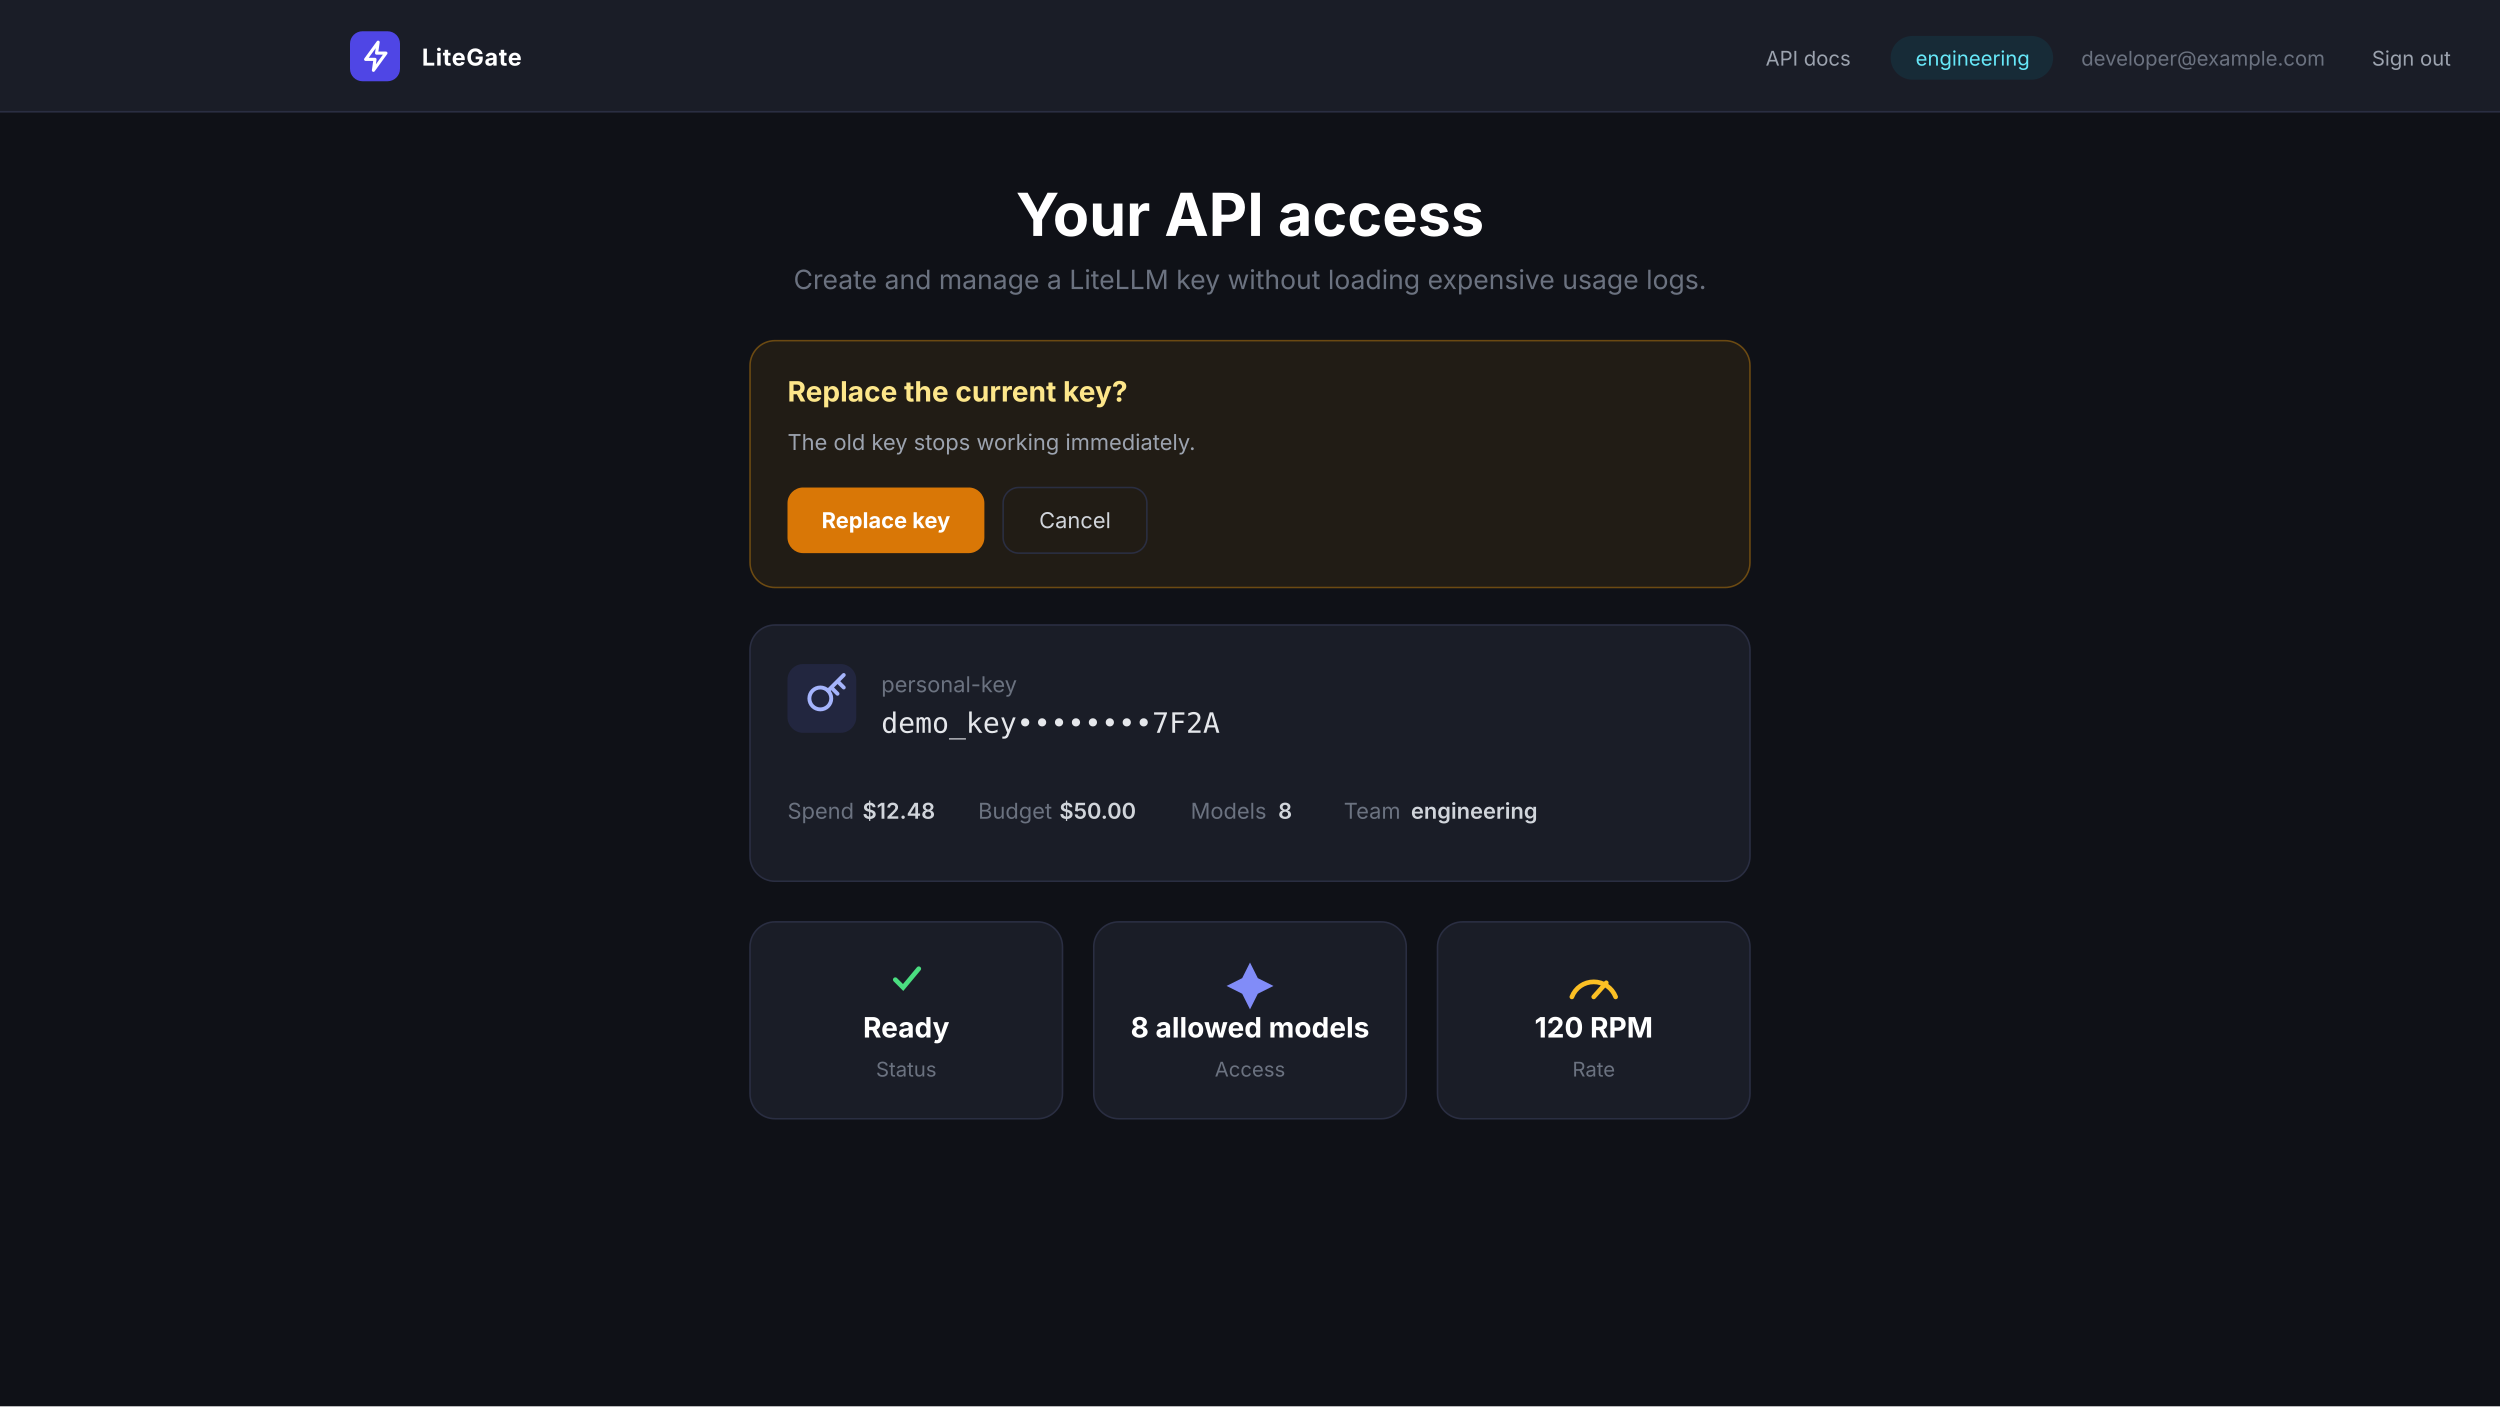
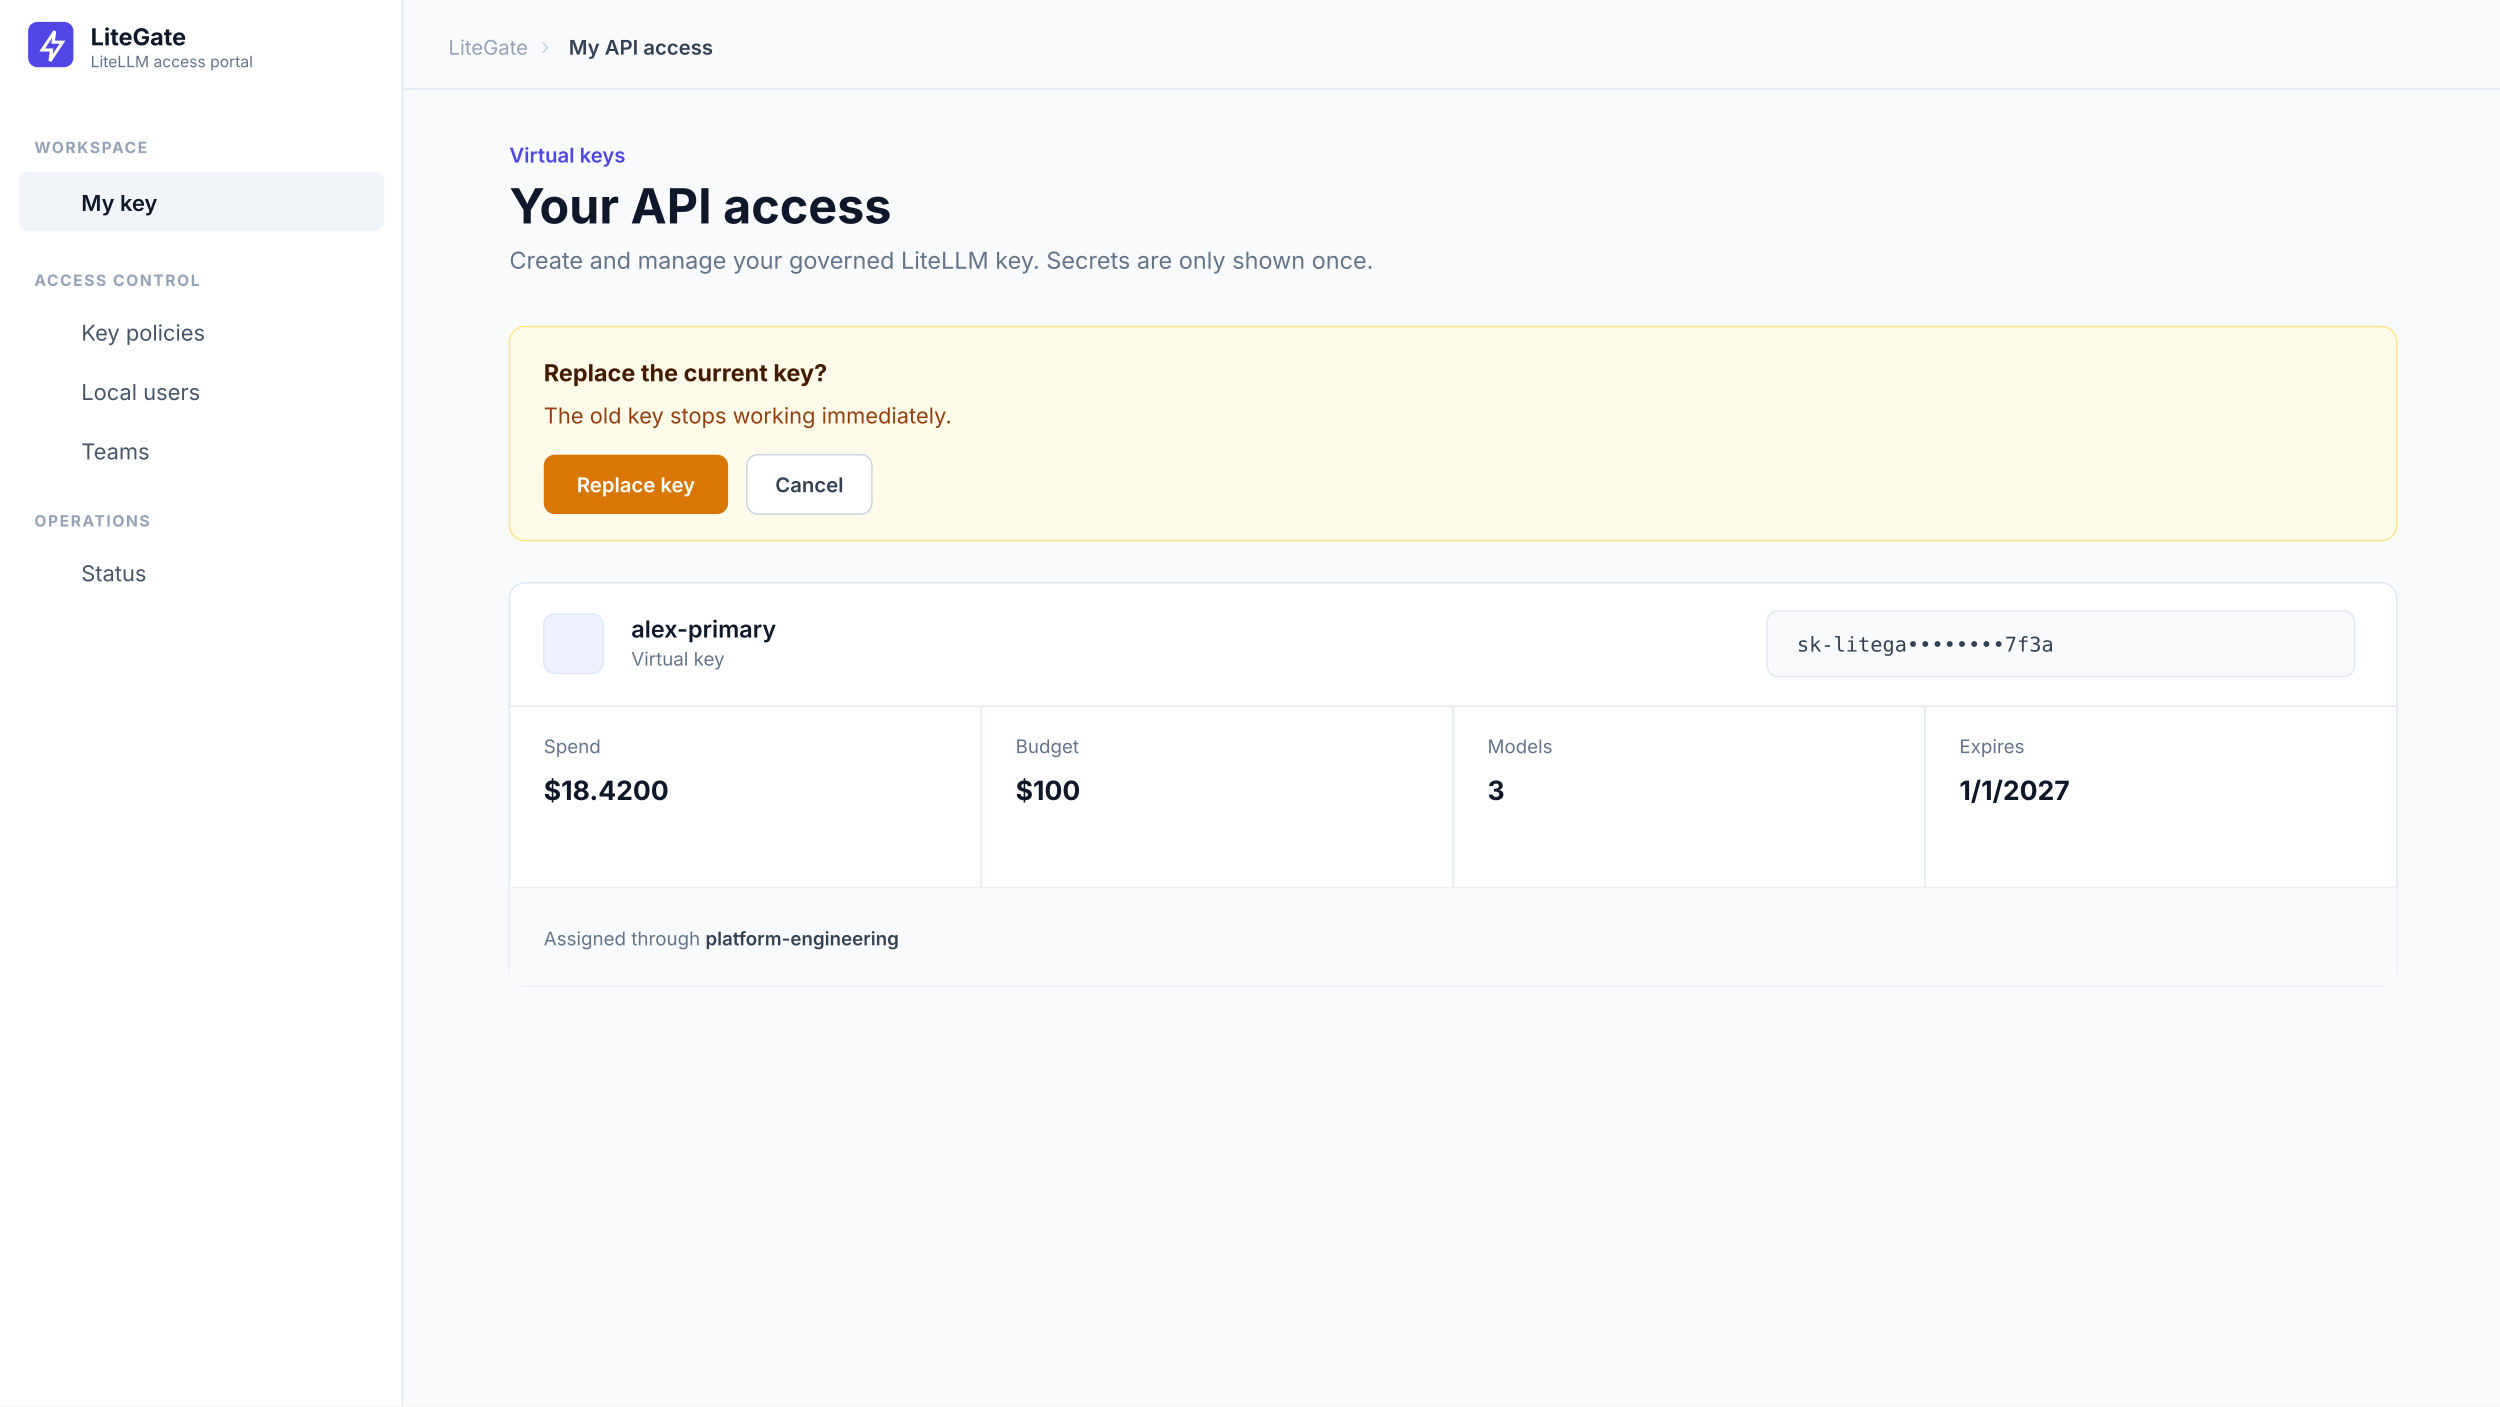
<svg xmlns="http://www.w3.org/2000/svg" width="1600" height="900" viewBox="0 0 1600 900">
-   <rect width="1600" height="900" fill="#0F1117" />
-   <rect width="1600" height="72" fill="#1A1D27" />
-   <path d="M0 71.5H1600" stroke="#2A2E42" />
+   <rect width="1600" height="900" fill="#F8FAFC" />
+   <rect width="258" height="900" fill="#FFF" />
+   <path d="M257.5 0v900M258 57h1342" stroke="#E2E8F0" />
  <g font-family="Inter, Segoe UI, Arial, sans-serif">
-     <g transform="translate(224 20)">
-       <rect width="32" height="32" rx="8" fill="#4F46E5" />
-       <path d="M18 7L10 18h6l-1 7 8-11h-6l1-7z" fill="none" stroke="#FFFFFF" stroke-width="2" stroke-linecap="round" stroke-linejoin="round" />
-       <text x="46" y="22" fill="#FFFFFF" font-size="15" font-weight="700" letter-spacing=".4">LiteGate</text>
+     <g transform="translate(18 14)">
+       <rect width="29" height="29" rx="6" fill="#4F46E5" />
+       <path d="M17 6l-8 12h6l-1 7 8-12h-6l1-7z" fill="none" stroke="#FFF" stroke-width="2" />
+       <text x="40" y="15" fill="#0F172A" font-size="15" font-weight="650">LiteGate</text>
+       <text x="40" y="29" fill="#64748B" font-size="10">LiteLLM access portal</text>
    </g>
-     <g transform="translate(1130 0)" font-size="13">
-       <text x="0" y="42" fill="#9CA3AF">API docs</text>
-       <rect x="80" y="23" width="104" height="28" rx="14" fill="#0891B2" fill-opacity=".12" />
-       <text x="96" y="42" fill="#67E8F9">engineering</text>
-       <text x="202" y="42" fill="#6B7280">developer@example.com</text>
-       <text x="388" y="42" fill="#9CA3AF">Sign out</text>
-     </g>
-     <text x="800" y="151" text-anchor="middle" fill="#FFFFFF" font-size="38" font-weight="750">Your API access</text>
-     <text x="800" y="185" text-anchor="middle" fill="#6B7280" font-size="17">Create and manage a LiteLLM key without loading expensive usage logs.</text>
-     <g transform="translate(480 218)">
-       <rect width="640" height="158" rx="16" fill="#F59E0B" fill-opacity=".08" stroke="#F59E0B" stroke-opacity=".38" />
-       <text x="24" y="39" fill="#FDE68A" font-size="18" font-weight="650">Replace the current key?</text>
-       <text x="24" y="70" fill="#9CA3AF" font-size="14">The old key stops working immediately.</text>
-       <rect x="24" y="94" width="126" height="42" rx="10" fill="#D97706" />
-       <text x="87" y="120" text-anchor="middle" fill="#FFFFFF" font-size="14" font-weight="650">Replace key</text>
-       <rect x="162" y="94" width="92" height="42" rx="10" fill="none" stroke="#2A2E42" />
-       <text x="208" y="120" text-anchor="middle" fill="#D1D5DB" font-size="14">Cancel</text>
-     </g>
-     <g transform="translate(480 400)">
-       <rect width="640" height="164" rx="16" fill="#1A1D27" stroke="#2A2E42" />
-       <rect x="24" y="25" width="44" height="44" rx="10" fill="#6366F1" fill-opacity=".12" />
-       <circle cx="45" cy="47" r="7" fill="none" stroke="#A5B4FC" stroke-width="2.5" />
-       <path d="M50 42l10-10m-4 4 4 4m-8 0 4 4" fill="none" stroke="#A5B4FC" stroke-width="2.5" stroke-linecap="round" />
-       <text x="84" y="43" fill="#6B7280" font-size="14">personal-key</text>
-       <text x="84" y="69" fill="#E5E7EB" font-size="18" font-family="ui-monospace, SFMono-Regular, Consolas, monospace">demo_key••••••••7F2A</text>
-       <text x="24" y="124" fill="#6B7280" font-size="14">Spend</text>
-       <text x="72" y="124" fill="#D1D5DB" font-size="14" font-weight="600">$12.48</text>
-       <text x="146" y="124" fill="#6B7280" font-size="14">Budget</text>
-       <text x="198" y="124" fill="#D1D5DB" font-size="14" font-weight="600">$50.00</text>
-       <text x="282" y="124" fill="#6B7280" font-size="14">Models</text>
-       <text x="338" y="124" fill="#D1D5DB" font-size="14" font-weight="600">8</text>
-       <text x="380" y="124" fill="#6B7280" font-size="14">Team</text>
-       <text x="423" y="124" fill="#D1D5DB" font-size="14" font-weight="600">engineering</text>
-     </g>
-     <g transform="translate(480 590)">
-       <g>
-         <rect width="200" height="126" rx="16" fill="#1A1D27" stroke="#2A2E42" />
-         <path d="M93 37l5 5 10-12" fill="none" stroke="#4ADE80" stroke-width="3" stroke-linecap="round" />
-         <text x="100" y="74" text-anchor="middle" fill="#FFFFFF" font-size="18" font-weight="650">Ready</text>
-         <text x="100" y="99" text-anchor="middle" fill="#6B7280" font-size="13">Status</text>
+     <text x="22" y="98" fill="#94A3B8" font-size="10" font-weight="700" letter-spacing="1">WORKSPACE</text>
+     <rect x="12" y="110" width="234" height="38" rx="6" fill="#F1F5F9" />
+     <text x="52" y="135" fill="#0F172A" font-size="14" font-weight="600">My key</text>
+     <text x="22" y="183" fill="#94A3B8" font-size="10" font-weight="700" letter-spacing="1">ACCESS CONTROL</text>
+     <text x="52" y="218" fill="#475569" font-size="14">Key policies</text>
+     <text x="52" y="256" fill="#475569" font-size="14">Local users</text>
+     <text x="52" y="294" fill="#475569" font-size="14">Teams</text>
+     <text x="22" y="337" fill="#94A3B8" font-size="10" font-weight="700" letter-spacing="1">OPERATIONS</text>
+     <text x="52" y="372" fill="#475569" font-size="14">Status</text>
+     <text x="287" y="35" fill="#94A3B8" font-size="13">LiteGate</text>
+     <text x="346" y="35" fill="#CBD5E1" font-size="15">›</text>
+     <text x="364" y="35" fill="#334155" font-size="13" font-weight="600">My API access</text>
+     <g transform="translate(326 104)">
+       <text fill="#4F46E5" font-size="13" font-weight="600">Virtual keys</text>
+       <text y="39" fill="#0F172A" font-size="31" font-weight="650">Your API access</text>
+       <text y="68" fill="#64748B" font-size="15">Create and manage your governed LiteLLM key. Secrets are only shown once.</text>
+       <g transform="translate(0 105)">
+         <rect width="1208" height="137" rx="10" fill="#FFFBEB" stroke="#FDE68A" />
+         <text x="22" y="35" fill="#451A03" font-size="15" font-weight="650">Replace the current key?</text>
+         <text x="22" y="62" fill="#92400E" font-size="14">The old key stops working immediately.</text>
+         <rect x="22" y="82" width="118" height="38" rx="7" fill="#D97706" />
+         <text x="81" y="106" text-anchor="middle" fill="#FFF" font-size="13" font-weight="600">Replace key</text>
+         <rect x="152" y="82" width="80" height="38" rx="7" fill="#FFF" stroke="#CBD5E1" />
+         <text x="192" y="106" text-anchor="middle" fill="#334155" font-size="13" font-weight="600">Cancel</text>
      </g>
-       <g transform="translate(220)">
-         <rect width="200" height="126" rx="16" fill="#1A1D27" stroke="#2A2E42" />
-         <path d="M100 26l5 10 10 5-10 5-5 10-5-10-10-5 10-5 5-10z" fill="#818CF8" />
-         <text x="100" y="74" text-anchor="middle" fill="#FFFFFF" font-size="18" font-weight="650">8 allowed models</text>
-         <text x="100" y="99" text-anchor="middle" fill="#6B7280" font-size="13">Access</text>
-       </g>
-       <g transform="translate(440)">
-         <rect width="200" height="126" rx="16" fill="#1A1D27" stroke="#2A2E42" />
-         <path d="M86 48a15 15 0 0 1 28 0M100 48l8-9" fill="none" stroke="#FBBF24" stroke-width="3" stroke-linecap="round" />
-         <text x="100" y="74" text-anchor="middle" fill="#FFFFFF" font-size="18" font-weight="650">120 RPM</text>
-         <text x="100" y="99" text-anchor="middle" fill="#6B7280" font-size="13">Rate</text>
+       <g transform="translate(0 269)">
+         <rect width="1208" height="258" rx="10" fill="#FFF" stroke="#E2E8F0" />
+         <rect x="22" y="20" width="38" height="38" rx="7" fill="#EEF2FF" stroke="#E0E7FF" />
+         <text x="78" y="35" fill="#0F172A" font-size="15" font-weight="600">alex-primary</text>
+         <text x="78" y="53" fill="#64748B" font-size="12">Virtual key</text>
+         <rect x="805" y="18" width="376" height="42" rx="7" fill="#F8FAFC" stroke="#E2E8F0" />
+         <text x="824" y="44" fill="#334155" font-size="13" font-family="ui-monospace, Consolas, monospace">sk-litega••••••••7f3a</text>
+         <path d="M0 79h1208M302 79v116M604 79v116M906 79v116M0 195h1208" stroke="#E2E8F0" />
+         <text x="22" y="109" fill="#64748B" font-size="12">Spend</text>
+         <text x="22" y="139" fill="#0F172A" font-size="17" font-weight="650">$18.4200</text>
+         <text x="324" y="109" fill="#64748B" font-size="12">Budget</text>
+         <text x="324" y="139" fill="#0F172A" font-size="17" font-weight="650">$100</text>
+         <text x="626" y="109" fill="#64748B" font-size="12">Models</text>
+         <text x="626" y="139" fill="#0F172A" font-size="17" font-weight="650">3</text>
+         <text x="928" y="109" fill="#64748B" font-size="12">Expires</text>
+         <text x="928" y="139" fill="#0F172A" font-size="17" font-weight="650">1/1/2027</text>
+         <rect y="195" width="1208" height="63" fill="#F8FAFC" />
+         <text x="22" y="232" fill="#64748B" font-size="12">Assigned through  <tspan fill="#334155" font-weight="600">platform-engineering</tspan>
+         </text>
      </g>
    </g>
  </g>
</svg>
